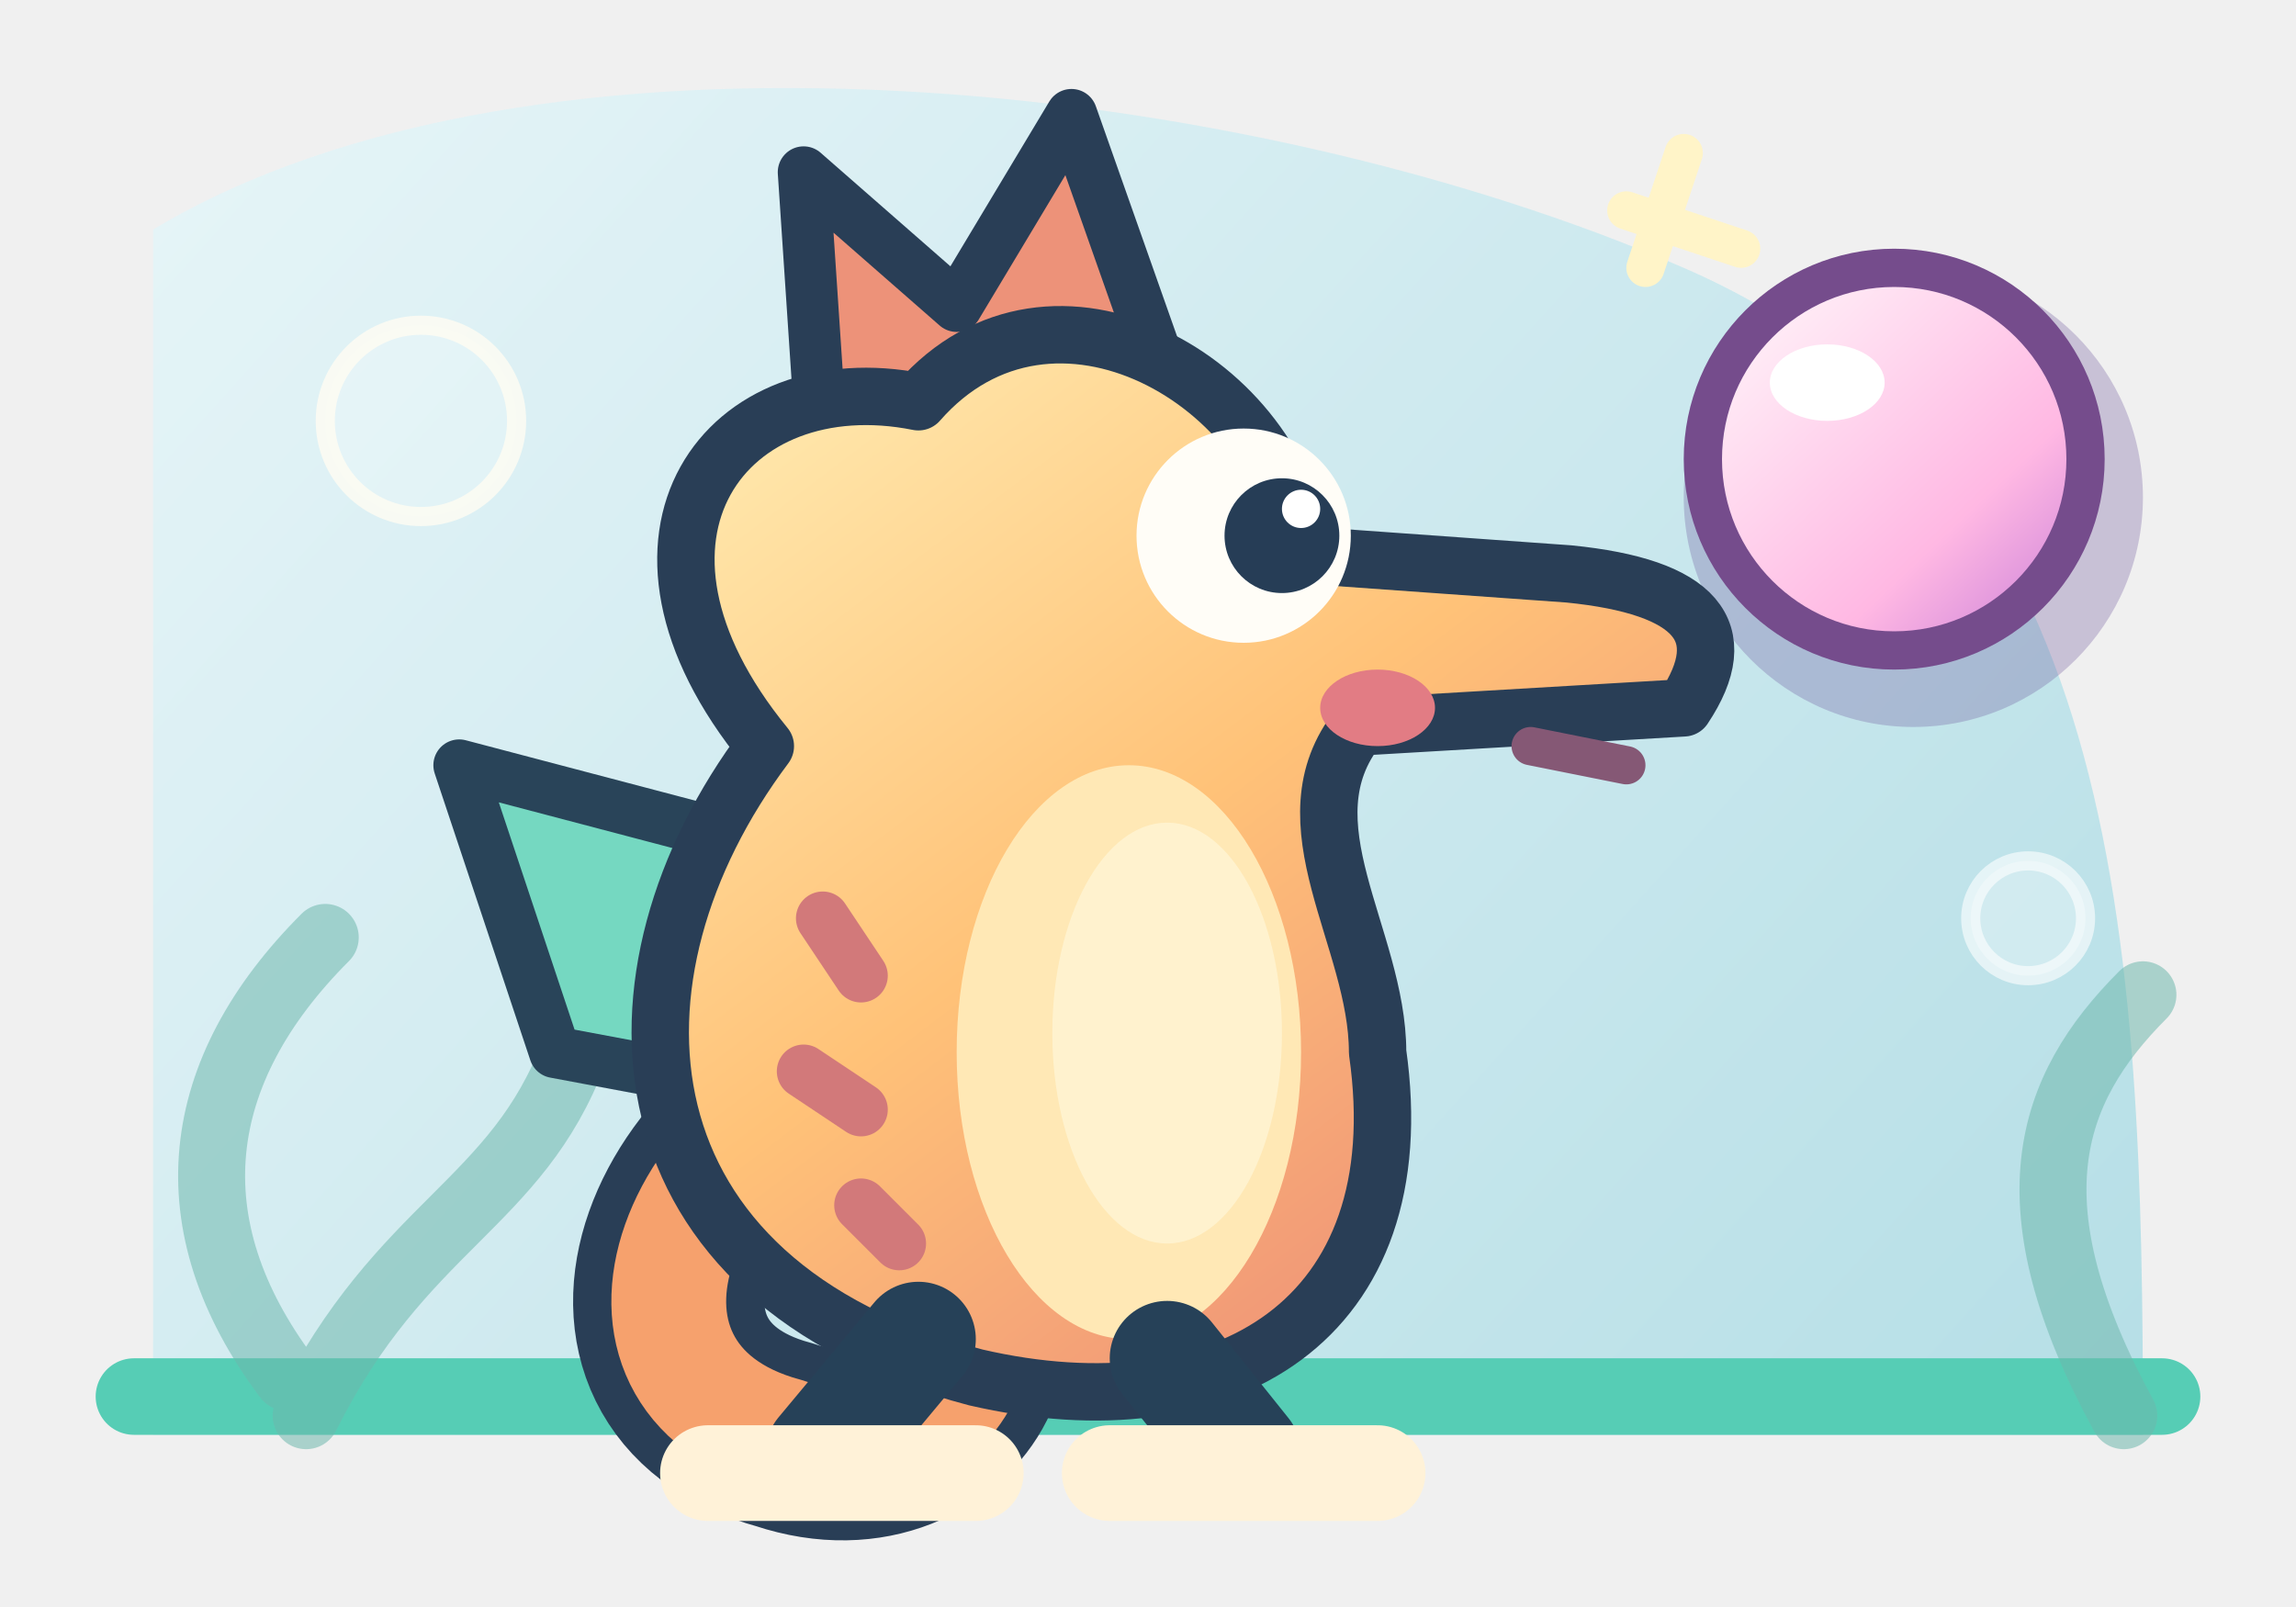
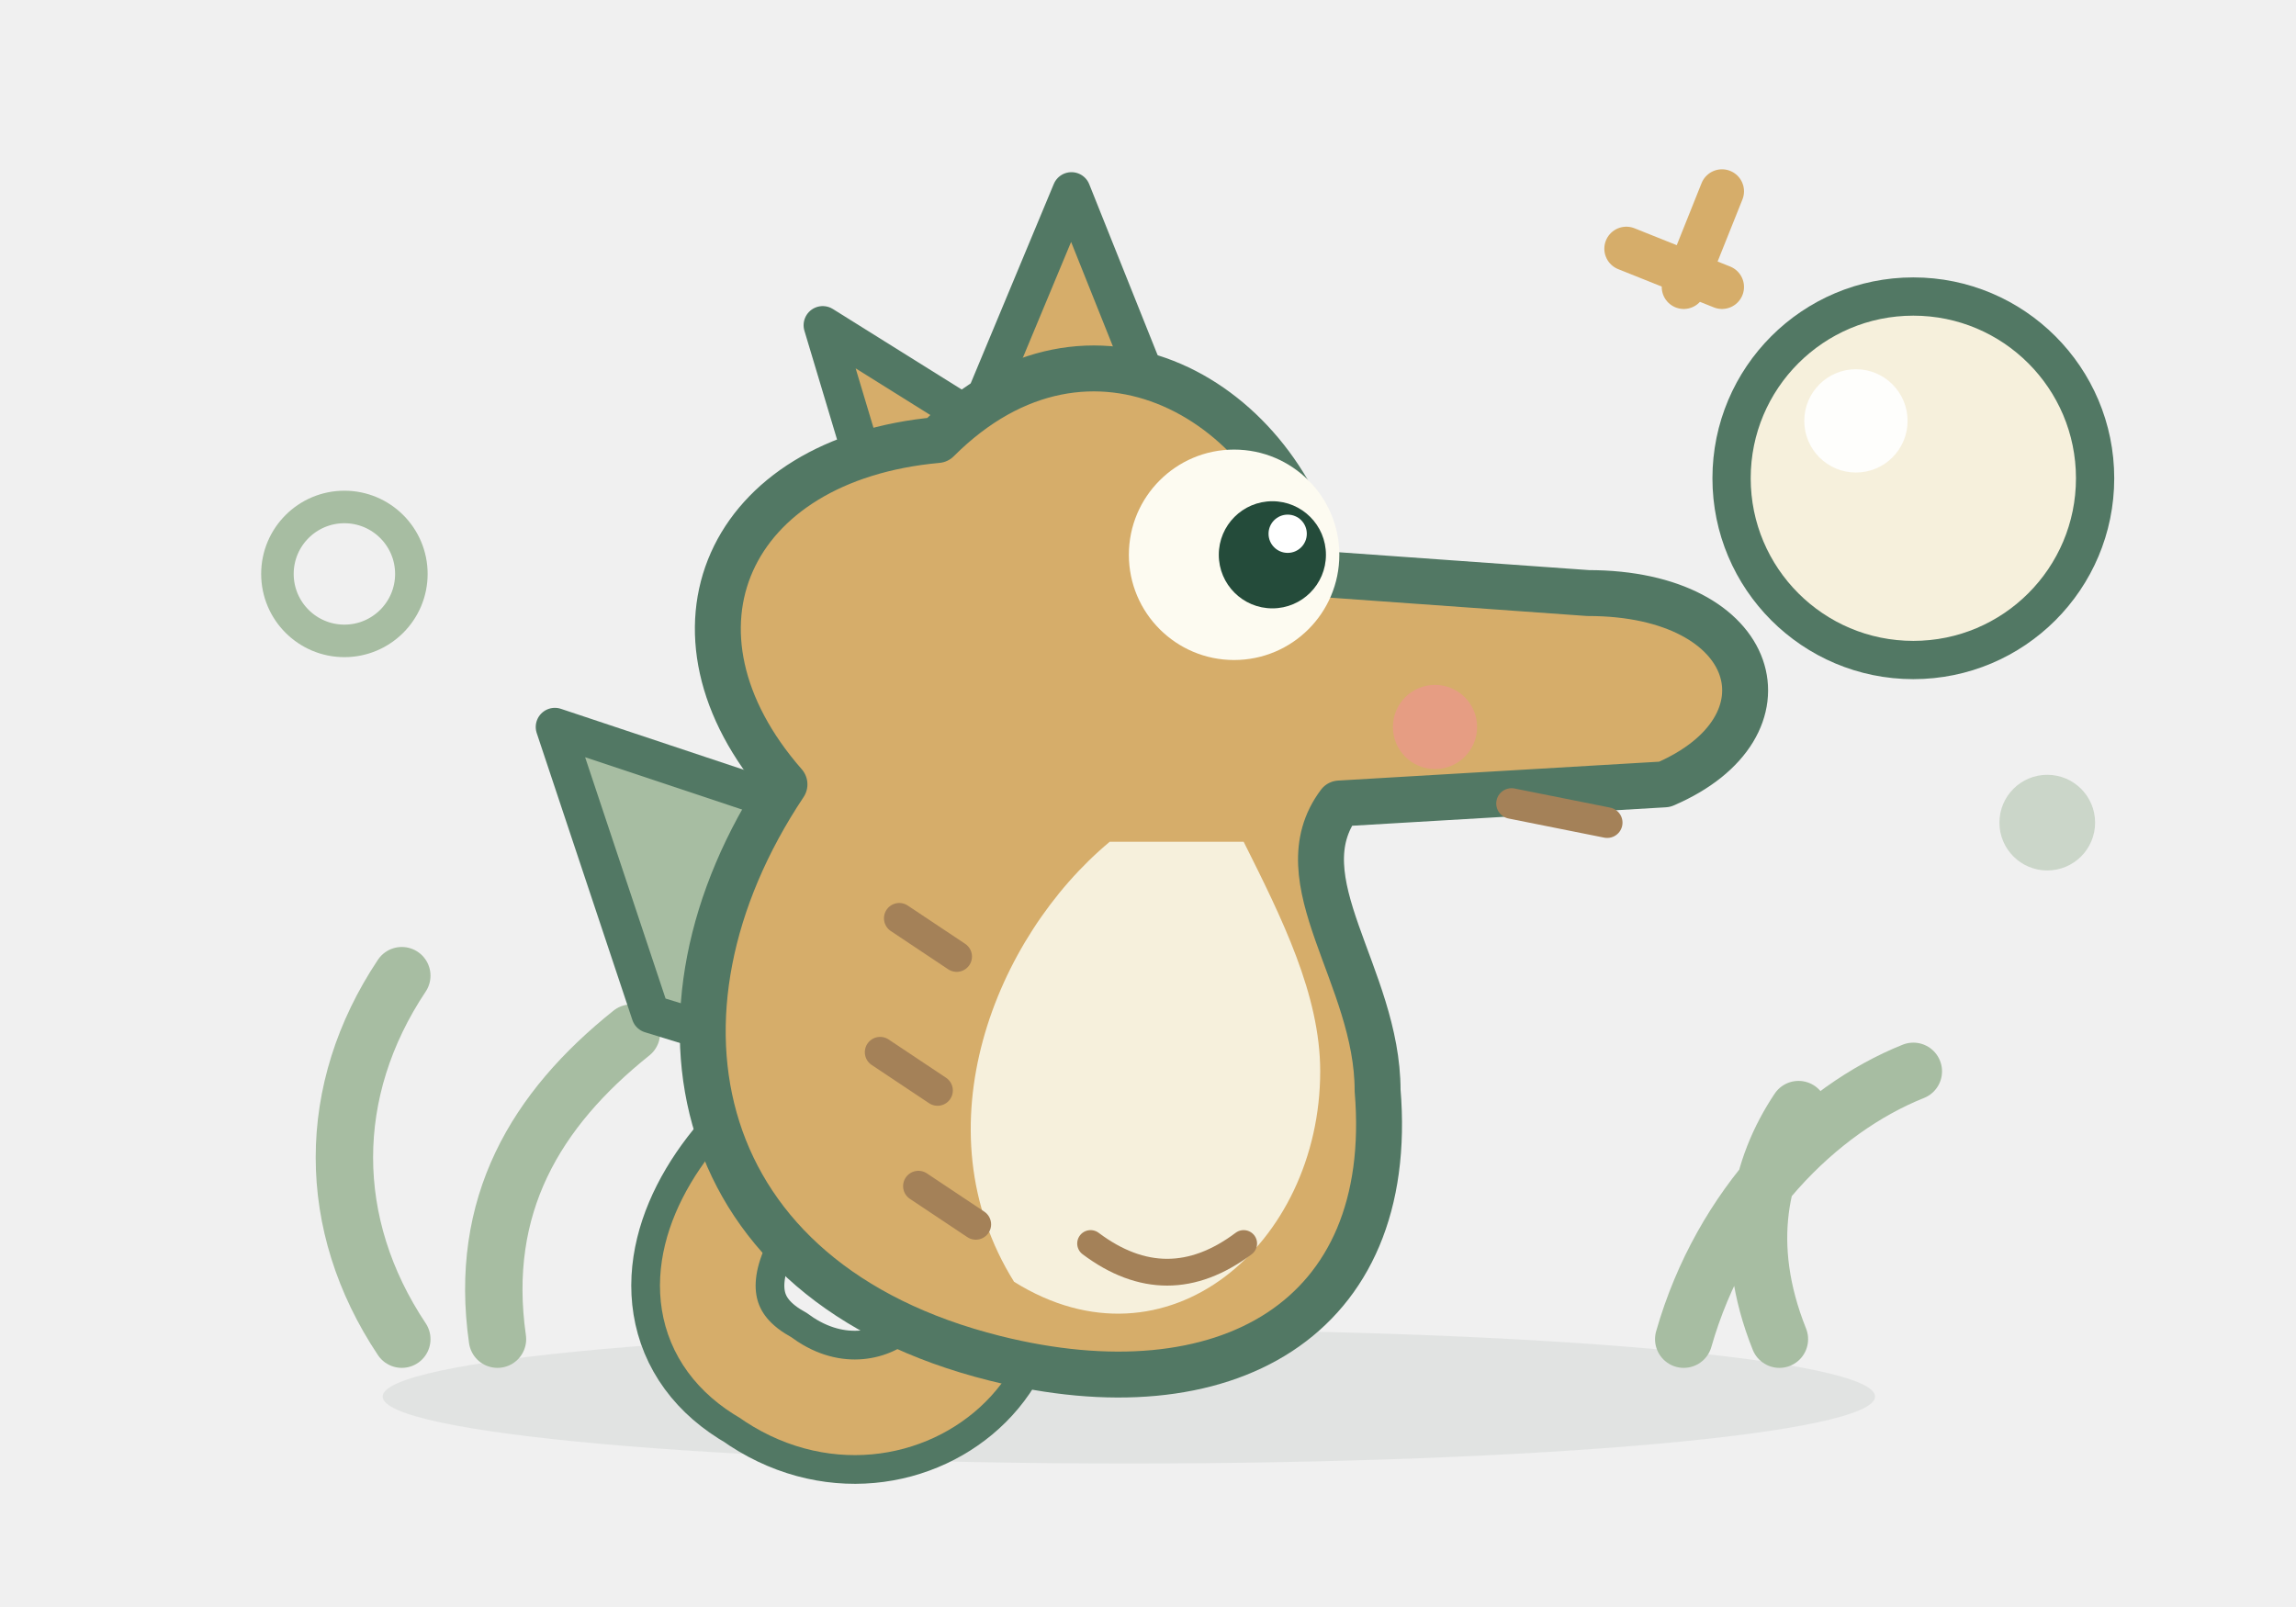
<svg xmlns="http://www.w3.org/2000/svg" viewBox="0 0 120 84" fill="none" role="img" aria-label="쭈달리기 해마 캐릭터">
-   <defs>
-     <linearGradient id="sea" x1="8" y1="0" x2="100" y2="83" gradientUnits="userSpaceOnUse">
-       <stop stop-color="#E1FAFF" />
-       <stop offset="1" stop-color="#86D1DF" />
-     </linearGradient>
-     <linearGradient id="pony" x1="34" y1="16" x2="78" y2="74" gradientUnits="userSpaceOnUse">
-       <stop stop-color="#FFF1B9" />
-       <stop offset=".52" stop-color="#FFC278" />
-       <stop offset="1" stop-color="#EB8777" />
-     </linearGradient>
-     <linearGradient id="pearl" x1="90" y1="15" x2="110" y2="36" gradientUnits="userSpaceOnUse">
-       <stop stop-color="#FFF7FA" />
-       <stop offset=".6" stop-color="#FFB8E3" />
-       <stop offset="1" stop-color="#B569D4" />
-     </linearGradient>
-   </defs>
-   <path d="M8 12C28 0 65 4 88 14s24 35 24 61H8Z" fill="url(#sea)" opacity=".54" />
-   <path d="M7 73h106" stroke="#56CDB5" stroke-width="4" stroke-linecap="round" />
-   <path d="M15 72c-6-8-5-16 2-23m-1 25c5-10 11-11 14-19m81 19c-6-11-4-17 1-22" stroke="#6DB8AC" stroke-opacity=".54" stroke-width="3.5" stroke-linecap="round" />
-   <circle cx="22" cy="22" r="5" stroke="#FFFCF2" stroke-opacity=".8" fill="#FFF" fill-opacity=".18" />
-   <circle cx="106" cy="48" r="3" fill="#FFF" fill-opacity=".3" stroke="#FFF" stroke-opacity=".6" />
-   <circle cx="100" cy="26" r="12" fill="#6B569A" fill-opacity=".3" />
-   <circle cx="99" cy="24" r="10" fill="url(#pearl)" stroke="#754C8C" stroke-width="2" />
-   <ellipse cx="95.5" cy="20" rx="3" ry="2" fill="#FFF" />
-   <path d="m86 14 2-6m-3 3 6 2" stroke="#FFF4C8" stroke-width="2" stroke-linecap="round" />
-   <path d="M48 55c-13 3-18 17-7 20 9 3 14-8 5-9" stroke="#293E56" stroke-width="10" stroke-linecap="round" />
-   <path d="M48 55c-13 3-18 17-7 20 9 3 14-8 5-9" stroke="#F6A16D" stroke-width="6" stroke-linecap="round" />
-   <path d="m43 24-1-15 8 7 6-10 6 17Z" fill="#ED9279" stroke="#293E56" stroke-width="2.7" stroke-linejoin="round" />
-   <path d="M43 45 24 40l5 15 16 3Z" fill="#75D8C1" stroke="#294459" stroke-width="2.7" stroke-linejoin="round" />
-   <path d="M48 21c7-8 19-1 20 8l14 1q10 1 6 7l-17 1c-4 5 1 11 1 17 2 14-8 20-21 17-19-5-20-21-11-33-9-11-2-20 8-18Z" fill="url(#pony)" stroke="#293E56" stroke-width="3" stroke-linejoin="round" />
-   <ellipse cx="59" cy="55" rx="9" ry="15" fill="#FFE8B5" />
-   <ellipse cx="61" cy="54" rx="6" ry="11" fill="#FFF7D9" fill-opacity=".7" />
-   <path d="m43 48 2 3m-3 5 3 2m0 5 2 2" stroke="#D2797A" stroke-width="2.8" stroke-linecap="round" />
-   <circle cx="65" cy="28" r="5.6" fill="#FFFDF7" />
-   <circle cx="67" cy="28" r="3" fill="#263D56" />
-   <circle cx="68" cy="26.6" r="1" fill="#FFF" />
-   <ellipse cx="72" cy="37" rx="3" ry="2" fill="#E27C84" />
-   <path d="m80 39 5 1" stroke="#855875" stroke-width="2" stroke-linecap="round" />
-   <path d="m48 70-5 6m18-5 4 5" stroke="#264158" stroke-width="6" stroke-linecap="round" />
-   <path d="M37 77h14m7 0h14" stroke="#FFF2D8" stroke-width="5" stroke-linecap="round" />
+   <ellipse cx="59" cy="73" rx="39" ry="3.5" fill="#243C3012" />
+   <path d="M21 70c-4-6-4-13 0-19m5 19c-1-7 2-12 7-16" stroke="#A7BDA2" stroke-width="3" stroke-linecap="round" />
+   <path d="M88 70c2-7 7-12 12-14m-7 14c-2-5-1-9 1-12" stroke="#A7BDA2" stroke-width="3" stroke-linecap="round" />
+   <circle cx="100" cy="25" r="9.5" fill="#F6F0DC" stroke="#527864" stroke-width="2" />
+   <circle cx="97" cy="22" r="2.7" fill="#FFFFFF" fill-opacity=".9" />
+   <path d="m88 15 2-5m-5 3 5 2" stroke="#D6AD6A" stroke-width="2.3" stroke-linecap="round" />
+   <circle cx="18" cy="30" r="3.5" stroke="#A7BDA2" stroke-width="1.7" />
+   <circle cx="107" cy="43" r="2.5" fill="#A7BDA2" fill-opacity=".5" />
+   <path d="M50 55c-11 3-17 13-10 17 7 5 16-3 9-10" stroke="#527864" stroke-width="8" stroke-linecap="round" />
+   <path d="M50 55c-11 3-17 13-10 17 7 5 16-3 9-10" stroke="#D6AD6A" stroke-width="5" stroke-linecap="round" />
+   <path d="m46 27-3-10 8 5 5-12 6 15Z" fill="#D6AD6A" stroke="#527864" stroke-width="2" stroke-linejoin="round" />
+   <path d="M44 43 29 38l5 15 13 4Z" fill="#A7BDA2" stroke="#527864" stroke-width="2" stroke-linejoin="round" />
+   <path d="M49 23c8-8 18-2 20 7l14 1c9 0 11 7 4 10l-17 1c-3 4 2 9 2 15 1 12-8 17-20 14-16-4-19-18-11-30-7-8-3-17 8-18Z" fill="#D6AD6A" stroke="#527864" stroke-width="2.4" stroke-linejoin="round" />
+   <path d="M58 44c-6 5-10 15-5 23 8 5 16-2 16-11 0-4-2-8-4-12Z" fill="#F6F0DC" />
+   <path d="m47 48 3 2m-4 5 3 2m-1 5 3 2" stroke="#A48158" stroke-width="1.6" stroke-linecap="round" />
+   <circle cx="64.5" cy="29" r="5.5" fill="#FDFBF1" />
+   <circle cx="66.5" cy="29" r="2.8" fill="#244B3A" />
+   <circle cx="67.3" cy="27.9" r="1" fill="#FFFFFF" />
+   <circle cx="75" cy="38" r="2.2" fill="#E69D83" />
+   <path d="m79 42 5 1" stroke="#A48158" stroke-width="1.6" stroke-linecap="round" />
+   <path d="M57 65q4 3 8 0" stroke="#A48158" stroke-width="1.4" stroke-linecap="round" />
</svg>
